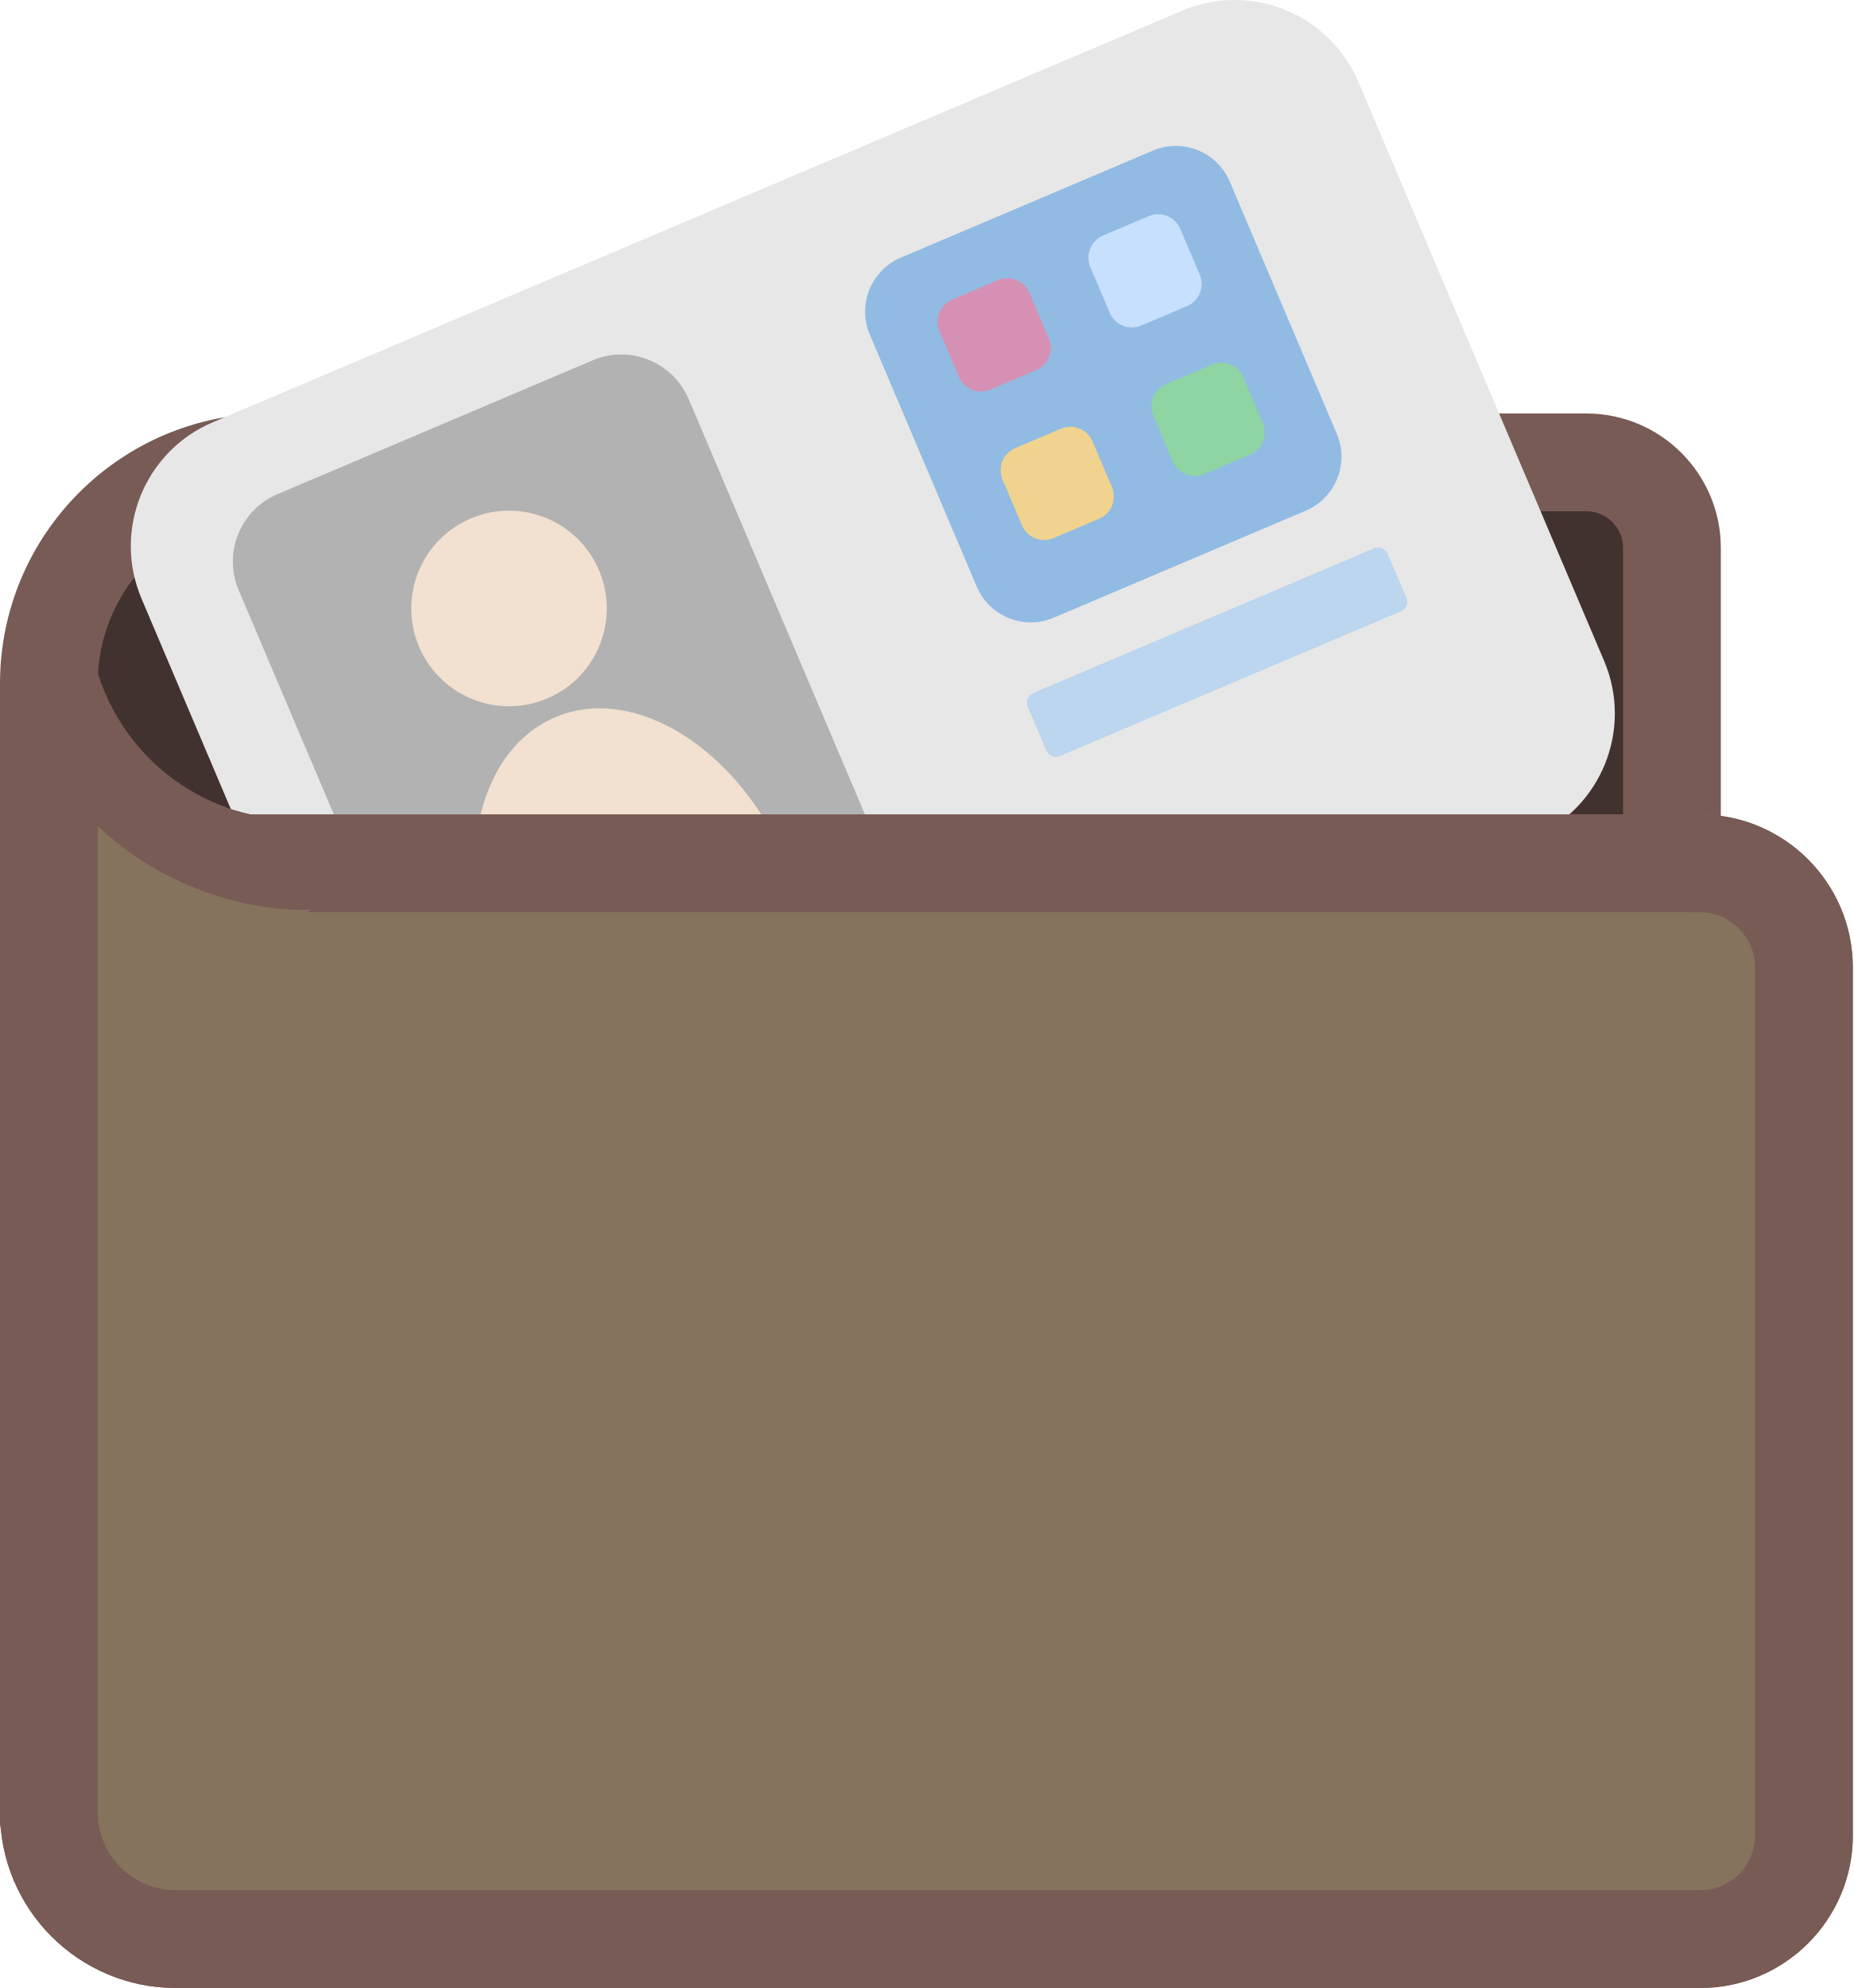
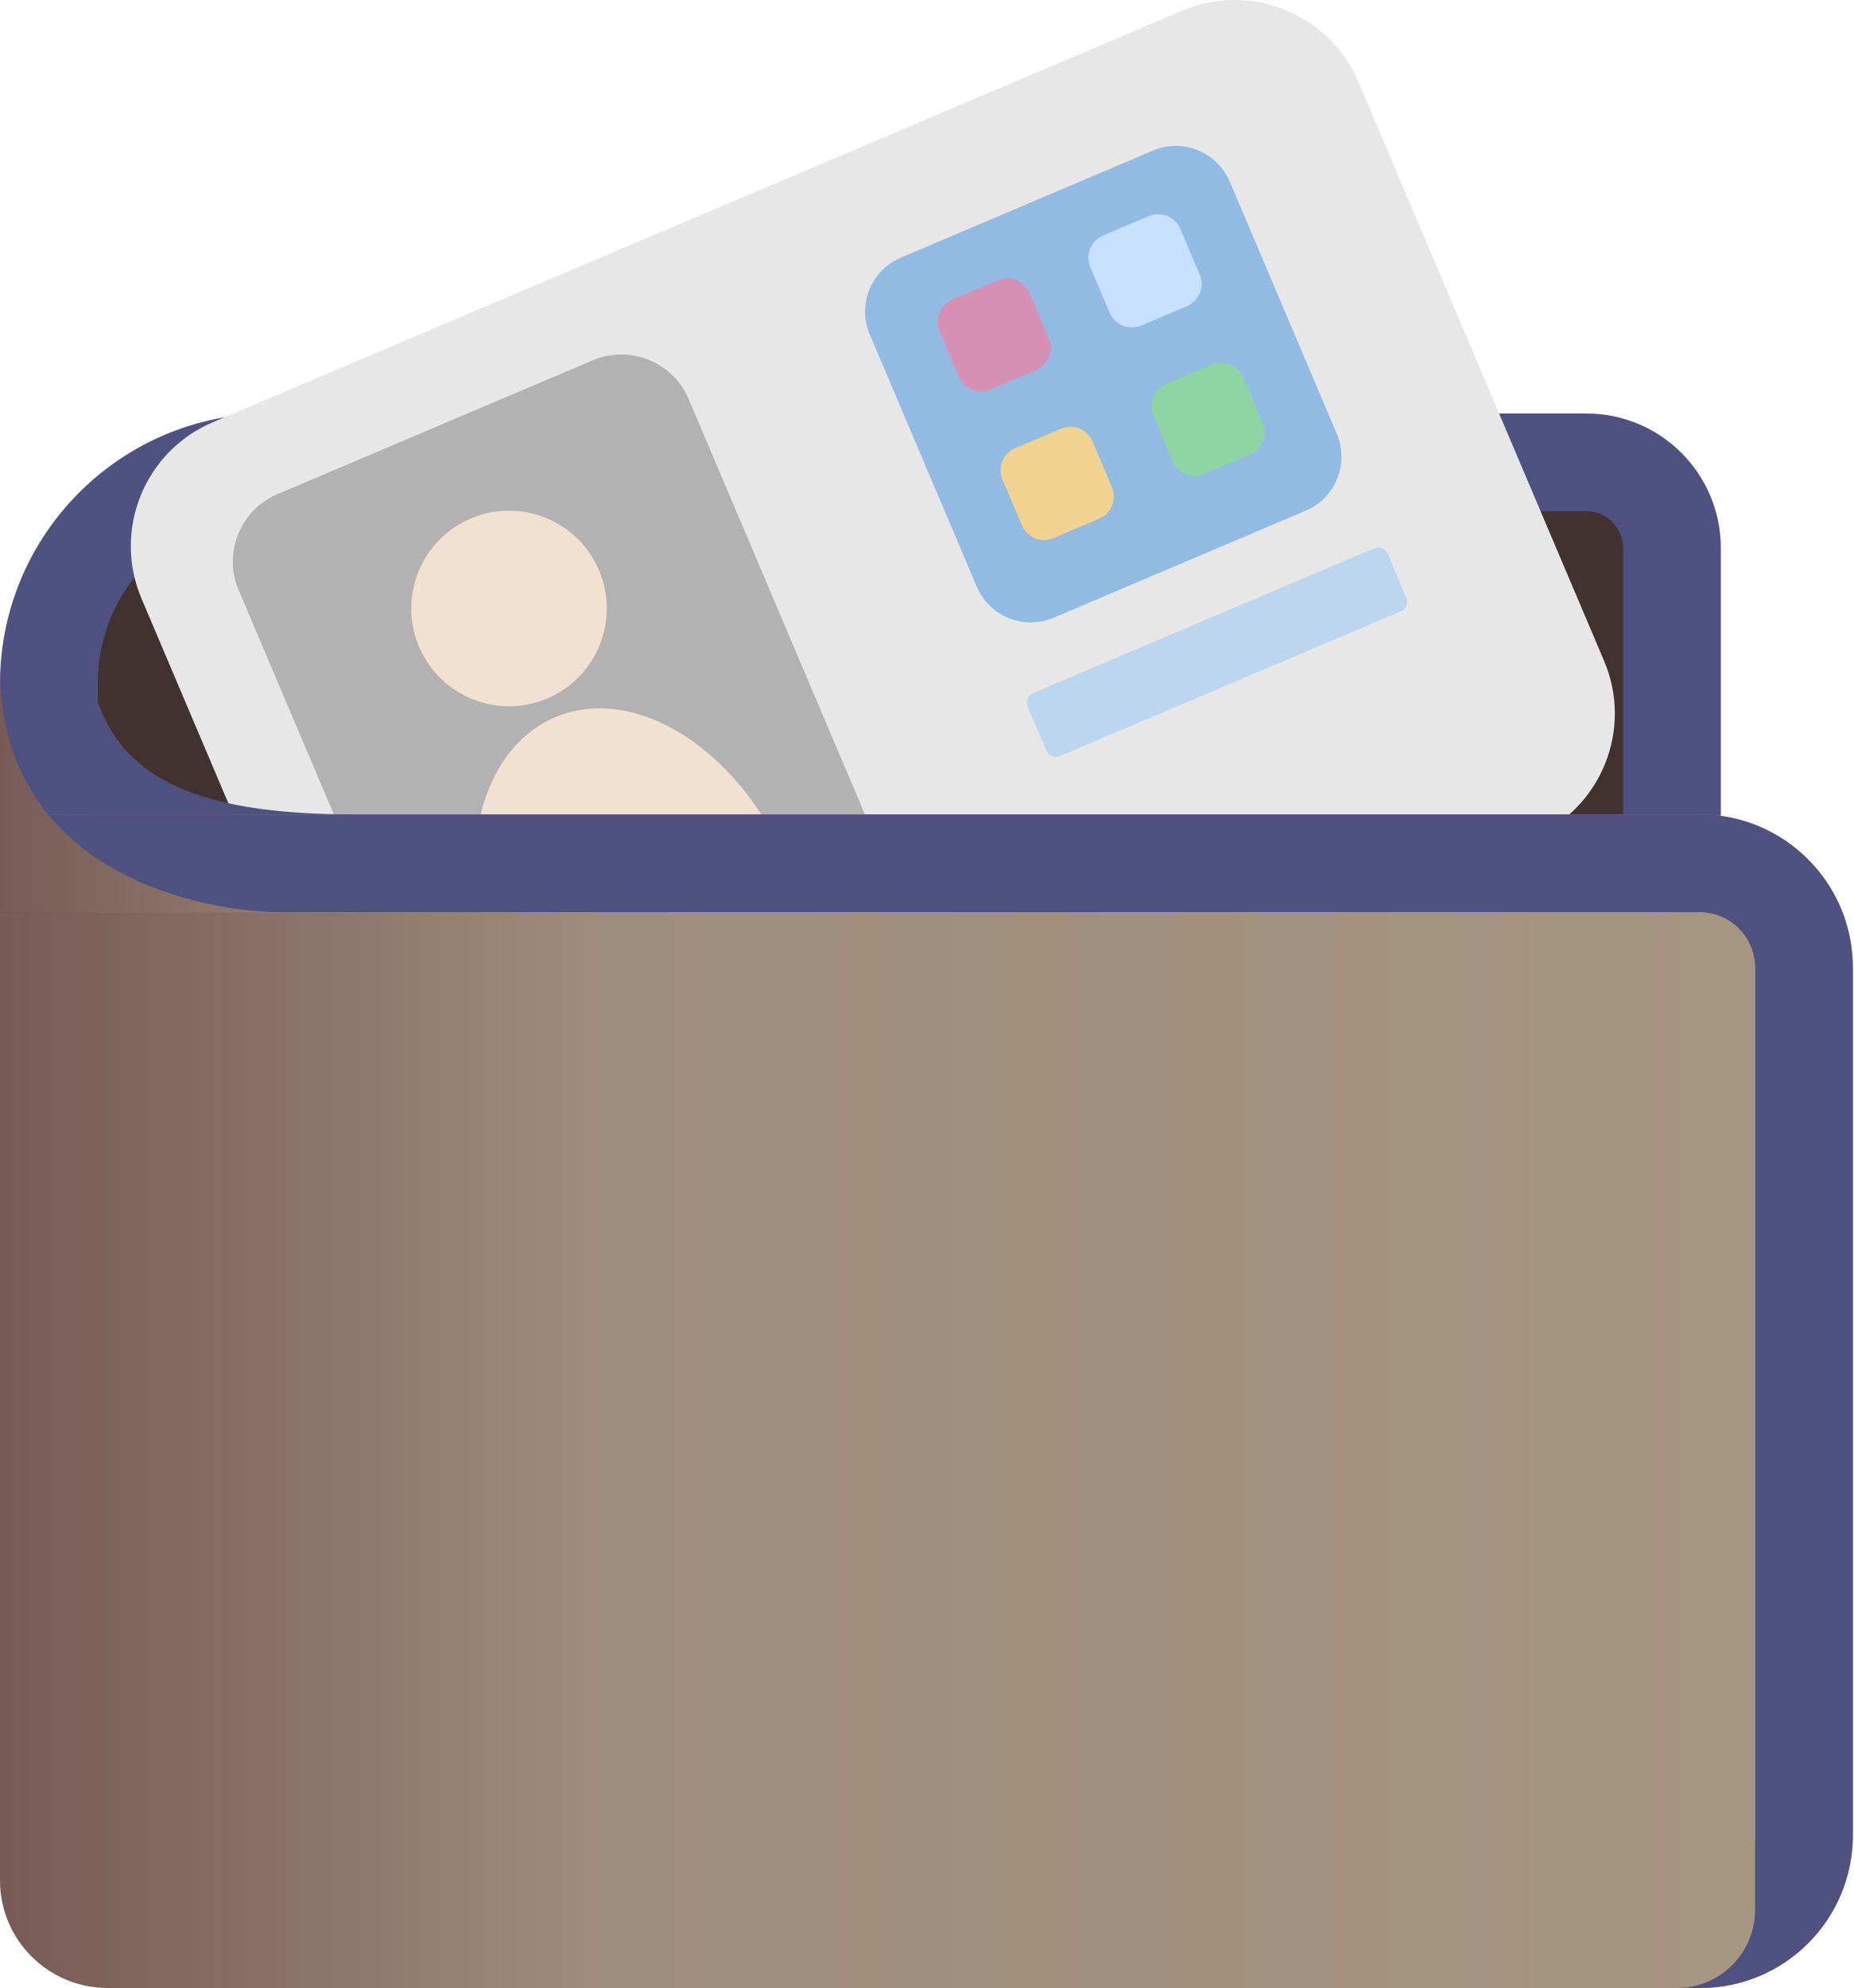
<svg xmlns="http://www.w3.org/2000/svg" width="100%" height="100%" viewBox="0 0 1580 1694" version="1.1" xml:space="preserve" style="fill-rule:evenodd;clip-rule:evenodd;stroke-linecap:round;stroke-linejoin:round;stroke-miterlimit:1.5;">
  <g id="icon">
    <g id="wallet">
-       <path id="wallet-back" d="M1425,466.938l0,1057.73c0,70.456 -57.201,127.657 -127.657,127.657l-1128.02,-0c-70.456,-0 -127.657,-57.201 -127.657,-127.657l-0,-942.23c-0,-104.007 84.44,-188.446 188.446,-188.446l1121.94,-0c40.261,-0 72.947,32.686 72.947,72.946Z" style="fill:#42322f;stroke:#785b55;stroke-width:83.33px;" />
+       <path id="wallet-back" d="M1425,466.938l0,1057.73c0,70.456 -57.201,127.657 -127.657,127.657l-1128.02,-0c-70.456,-0 -127.657,-57.201 -127.657,-127.657l-0,-942.23c-0,-104.007 84.44,-188.446 188.446,-188.446l1121.94,-0c40.261,-0 72.947,32.686 72.947,72.946Z" style="fill:#42322f;stroke:#4f5180;stroke-width:83.33px;" />
      <g id="cc">
        <path id="cc1" d="M1157.77,69.836l209.435,493.397c24.712,58.218 -2.491,125.548 -60.709,150.26l-826.19,350.697c-58.218,24.712 -125.548,-2.491 -150.26,-60.71l-209.435,-493.396c-24.712,-58.219 2.491,-125.548 60.709,-150.261l826.19,-350.696c58.219,-24.713 125.548,2.49 150.26,60.709Z" style="fill:#e7e7e7;" />
        <g id="logo">
          <path id="logo1" d="M1048.13,154.765l91.233,214.933c10.765,25.361 -1.085,54.691 -26.446,65.456l-214.932,91.234c-25.362,10.765 -54.691,-1.085 -65.457,-26.446l-91.233,-214.933c-10.765,-25.361 1.085,-54.691 26.446,-65.456l214.933,-91.234c25.361,-10.765 54.691,1.085 65.456,26.446Z" style="fill:#91bbe3;" />
          <path id="dot" d="M1059.71,321.614l16.517,38.911c4.427,10.43 -0.447,22.493 -10.877,26.921l-38.911,16.517c-10.43,4.427 -22.494,-0.447 -26.921,-10.877l-16.517,-38.911c-4.427,-10.431 0.447,-22.494 10.877,-26.921l38.911,-16.517c10.43,-4.427 22.493,0.447 26.921,10.877Z" style="fill:#8ed5a3;" />
          <path id="dot1" d="M931.181,376.173l16.517,38.91c4.427,10.431 -0.446,22.494 -10.877,26.922l-38.91,16.516c-10.431,4.428 -22.494,-0.446 -26.922,-10.877l-16.516,-38.91c-4.428,-10.431 0.446,-22.494 10.877,-26.922l38.91,-16.516c10.431,-4.428 22.494,0.446 26.921,10.877Z" style="fill:#f0d38e;" />
          <path id="dot2" d="M1005.99,195.045l16.516,38.91c4.428,10.431 -0.446,22.494 -10.877,26.922l-38.91,16.516c-10.431,4.428 -22.494,-0.446 -26.922,-10.877l-16.516,-38.91c-4.428,-10.431 0.446,-22.494 10.877,-26.922l38.91,-16.516c10.431,-4.428 22.494,0.446 26.922,10.877Z" style="fill:#c7e0fd;" />
          <path id="dot3" d="M877.456,249.603l16.516,38.911c4.428,10.43 -0.446,22.494 -10.877,26.921l-38.91,16.517c-10.431,4.427 -22.494,-0.447 -26.921,-10.877l-16.517,-38.911c-4.427,-10.43 0.446,-22.494 10.877,-26.921l38.91,-16.517c10.431,-4.427 22.494,0.447 26.922,10.877Z" style="fill:#d690b4;" />
        </g>
        <path id="foto" d="M586.973,340.091l188.932,445.096c13.457,31.702 -1.356,68.364 -33.057,81.821l-268.666,114.042c-31.702,13.456 -68.364,-1.357 -81.821,-33.058l-188.932,-445.096c-13.456,-31.701 1.357,-68.364 33.058,-81.82l268.666,-114.042c31.701,-13.456 68.364,1.356 81.82,33.057Z" style="fill:#b2b2b2;" />
        <clipPath id="_clip1">
          <path d="M586.973,340.091l188.932,445.096c13.457,31.702 -1.356,68.364 -33.057,81.821l-268.666,114.042c-31.702,13.456 -68.364,-1.357 -81.821,-33.058l-188.932,-445.096c-13.456,-31.701 1.357,-68.364 33.058,-81.82l268.666,-114.042c31.701,-13.456 68.364,1.356 81.82,33.057Z" />
        </clipPath>
        <g clip-path="url(#_clip1)">
          <path d="M401.281,441.771c42.337,-17.971 91.299,1.811 109.27,44.148c17.971,42.337 -1.811,91.299 -44.148,109.27c-42.336,17.971 -91.299,-1.811 -109.269,-44.148c-17.971,-42.337 1.811,-91.299 44.147,-109.27Z" style="fill:#f2e0d0;" />
          <path d="M691.596,830.186l-212.582,90.235c-22.135,-22.197 -40.696,-50.155 -53.816,-81.066c-41.254,-97.187 -19.751,-199.435 47.987,-228.189c67.739,-28.753 156.227,26.807 197.481,123.994c13.12,30.911 20.339,63.684 20.93,95.026Z" style="fill:#f2e0d0;" />
        </g>
        <path id="brand" d="M1182.7,471.797l15.966,37.613c1.884,4.439 -0.19,9.571 -4.628,11.455l-290.752,123.417c-4.439,1.884 -9.571,-0.19 -11.455,-4.628l-15.966,-37.613c-1.884,-4.438 0.19,-9.571 4.628,-11.455l290.752,-123.417c4.438,-1.884 9.571,0.19 11.455,4.628Z" style="fill:#bbd6ee;" />
      </g>
-       <path id="wallet-front" d="M1579.17,824.426l-0,739.566c-0,71.748 -58.251,130 -130,130l-1299.41,-0c-82.653,-0 -149.758,-67.105 -149.758,-149.759l0,-850.241l1448.73,-0c71.989,-0 130.435,58.445 130.435,130.434Z" style="fill:#85735e;" />
-       <path d="M1579.17,824.426l-0,739.566c-0,71.748 -58.251,130 -130,130l-1299.41,-0c-82.653,-0 -149.758,-67.105 -149.758,-149.759l-0,-850.241l1448.73,-0c71.989,-0 130.435,58.445 130.435,130.434Zm-83.334,0c0,-25.996 -21.105,-47.101 -47.101,-47.101l-1365.4,-0l0,766.908c0,36.661 29.764,66.425 66.425,66.425l1299.41,0c25.756,0 46.666,-20.91 46.666,-46.666l0,-739.566Z" style="fill:#785b55;" />
-       <path id="wallet-front1" d="M1495.83,842.742l0,541.346c0,26.163 -21.24,47.404 -47.403,47.404l-1345.51,-0c-36.105,-0 -65.417,-29.313 -65.417,-65.417l0,-588.75l1392.92,-0c36.104,-0 65.416,29.312 65.416,65.417Z" style="fill:#85735e;" />
+       <path id="wallet-front" d="M1579.17,824.426l-0,739.566c-0,71.748 -58.251,130 -130,130l-1299.41,-0c-82.653,-0 -149.758,-67.105 -149.758,-149.759l0,-850.241l1448.73,-0c71.989,-0 130.435,58.445 130.435,130.434Z" style="fill:#a59480;" />
+       <path d="M1579.17,824.426l-0,739.566c-0,71.748 -58.251,130 -130,130l-1299.41,-0c-82.653,-0 -149.758,-67.105 -149.758,-149.759l0,-850.241l1448.73,-0c71.989,-0 130.435,58.445 130.435,130.434Zm-83.334,0c0,-25.996 -21.105,-47.101 -47.101,-47.101l-1365.4,-0l0,766.908c0,36.661 29.764,66.425 66.425,66.425l1299.41,0c25.756,0 46.666,-20.91 46.666,-46.666l0,-739.566Z" style="fill:#4f5180;" />
+       <path id="wallet-front1" d="M1495.83,826.037l0,801.529c0,36.661 -29.764,66.426 -66.425,66.426l-1337.74,-0c-50.593,-0 -91.667,-41.075 -91.667,-91.667l0,-825l1447.12,-0c26.884,-0 48.711,21.827 48.711,48.712Z" style="fill:url(#_Linear2);" />
+       <path d="M0,570.144l0,207.181l238.194,-0c-62.871,-0.431 -238.147,-31.37 -238.194,-207.181Z" style="fill:url(#_Linear3);" />
+       <path d="M75,540.977l0,153.015l225.694,-0c-129.538,-0.432 -225.647,-27.204 -225.694,-153.015Z" style="fill:#4f5180;" />
    </g>
-     <path d="M77.094,534.185c-0.351,34.093 16.534,78.828 50.642,112.711c34.109,33.884 78.955,50.471 113.045,49.894c-45.122,45.422 -118.428,45.869 -163.599,0.997c-45.171,-44.872 -45.21,-118.18 -0.088,-163.602Z" style="fill:#785b55;" />
-     <path d="M77.094,534.185c-0.351,34.093 16.534,78.828 50.642,112.711c34.109,33.884 78.955,50.471 113.045,49.894c-45.122,45.422 -118.428,45.869 -163.599,0.997c-45.171,-44.872 -45.21,-118.18 -0.088,-163.602Zm-3.782,10.345c-36.626,44.018 -34.358,109.408 6.806,150.301c41.167,40.894 106.575,42.727 150.343,5.809c-33.359,-2.515 -74.028,-19.363 -105.661,-50.788c-31.634,-31.424 -48.752,-71.98 -51.488,-105.322Z" style="fill:#785b55;" />
-     <path d="M16.613,600.95c13.72,42.397 46.7,92.179 95.981,126.842c49.281,34.662 107.281,48.872 151.82,47.452c-48.695,40.524 -128.13,45.361 -187.654,3.494c-59.524,-41.867 -81.824,-118.26 -60.147,-177.788Z" style="fill:#85735e;" />
-     <path d="M41.667,624.335l-0,926.827" style="fill:none;stroke:#785b55;stroke-width:83.33px;" />
  </g>
+   <defs>
+     <linearGradient id="_Linear2" x1="0" y1="0" x2="1" y2="0" gradientUnits="userSpaceOnUse" gradientTransform="matrix(1495.83,0,0,916.667,3.97904e-13,1235.66)">
+       <stop offset="0" style="stop-color:#785b55;stop-opacity:1" />
+       <stop offset="0.34" style="stop-color:#9f8d7b;stop-opacity:1" />
+       <stop offset="1" style="stop-color:#a69581;stop-opacity:1" />
+     </linearGradient>
+     <linearGradient id="_Linear3" x1="0" y1="0" x2="1" y2="0" gradientUnits="userSpaceOnUse" gradientTransform="matrix(238.194,0,0,207.181,3.41061e-13,673.734)">
+       <stop offset="0" style="stop-color:#785b55;stop-opacity:1" />
+       <stop offset="1" style="stop-color:#947e70;stop-opacity:1" />
+     </linearGradient>
+   </defs>
</svg>
